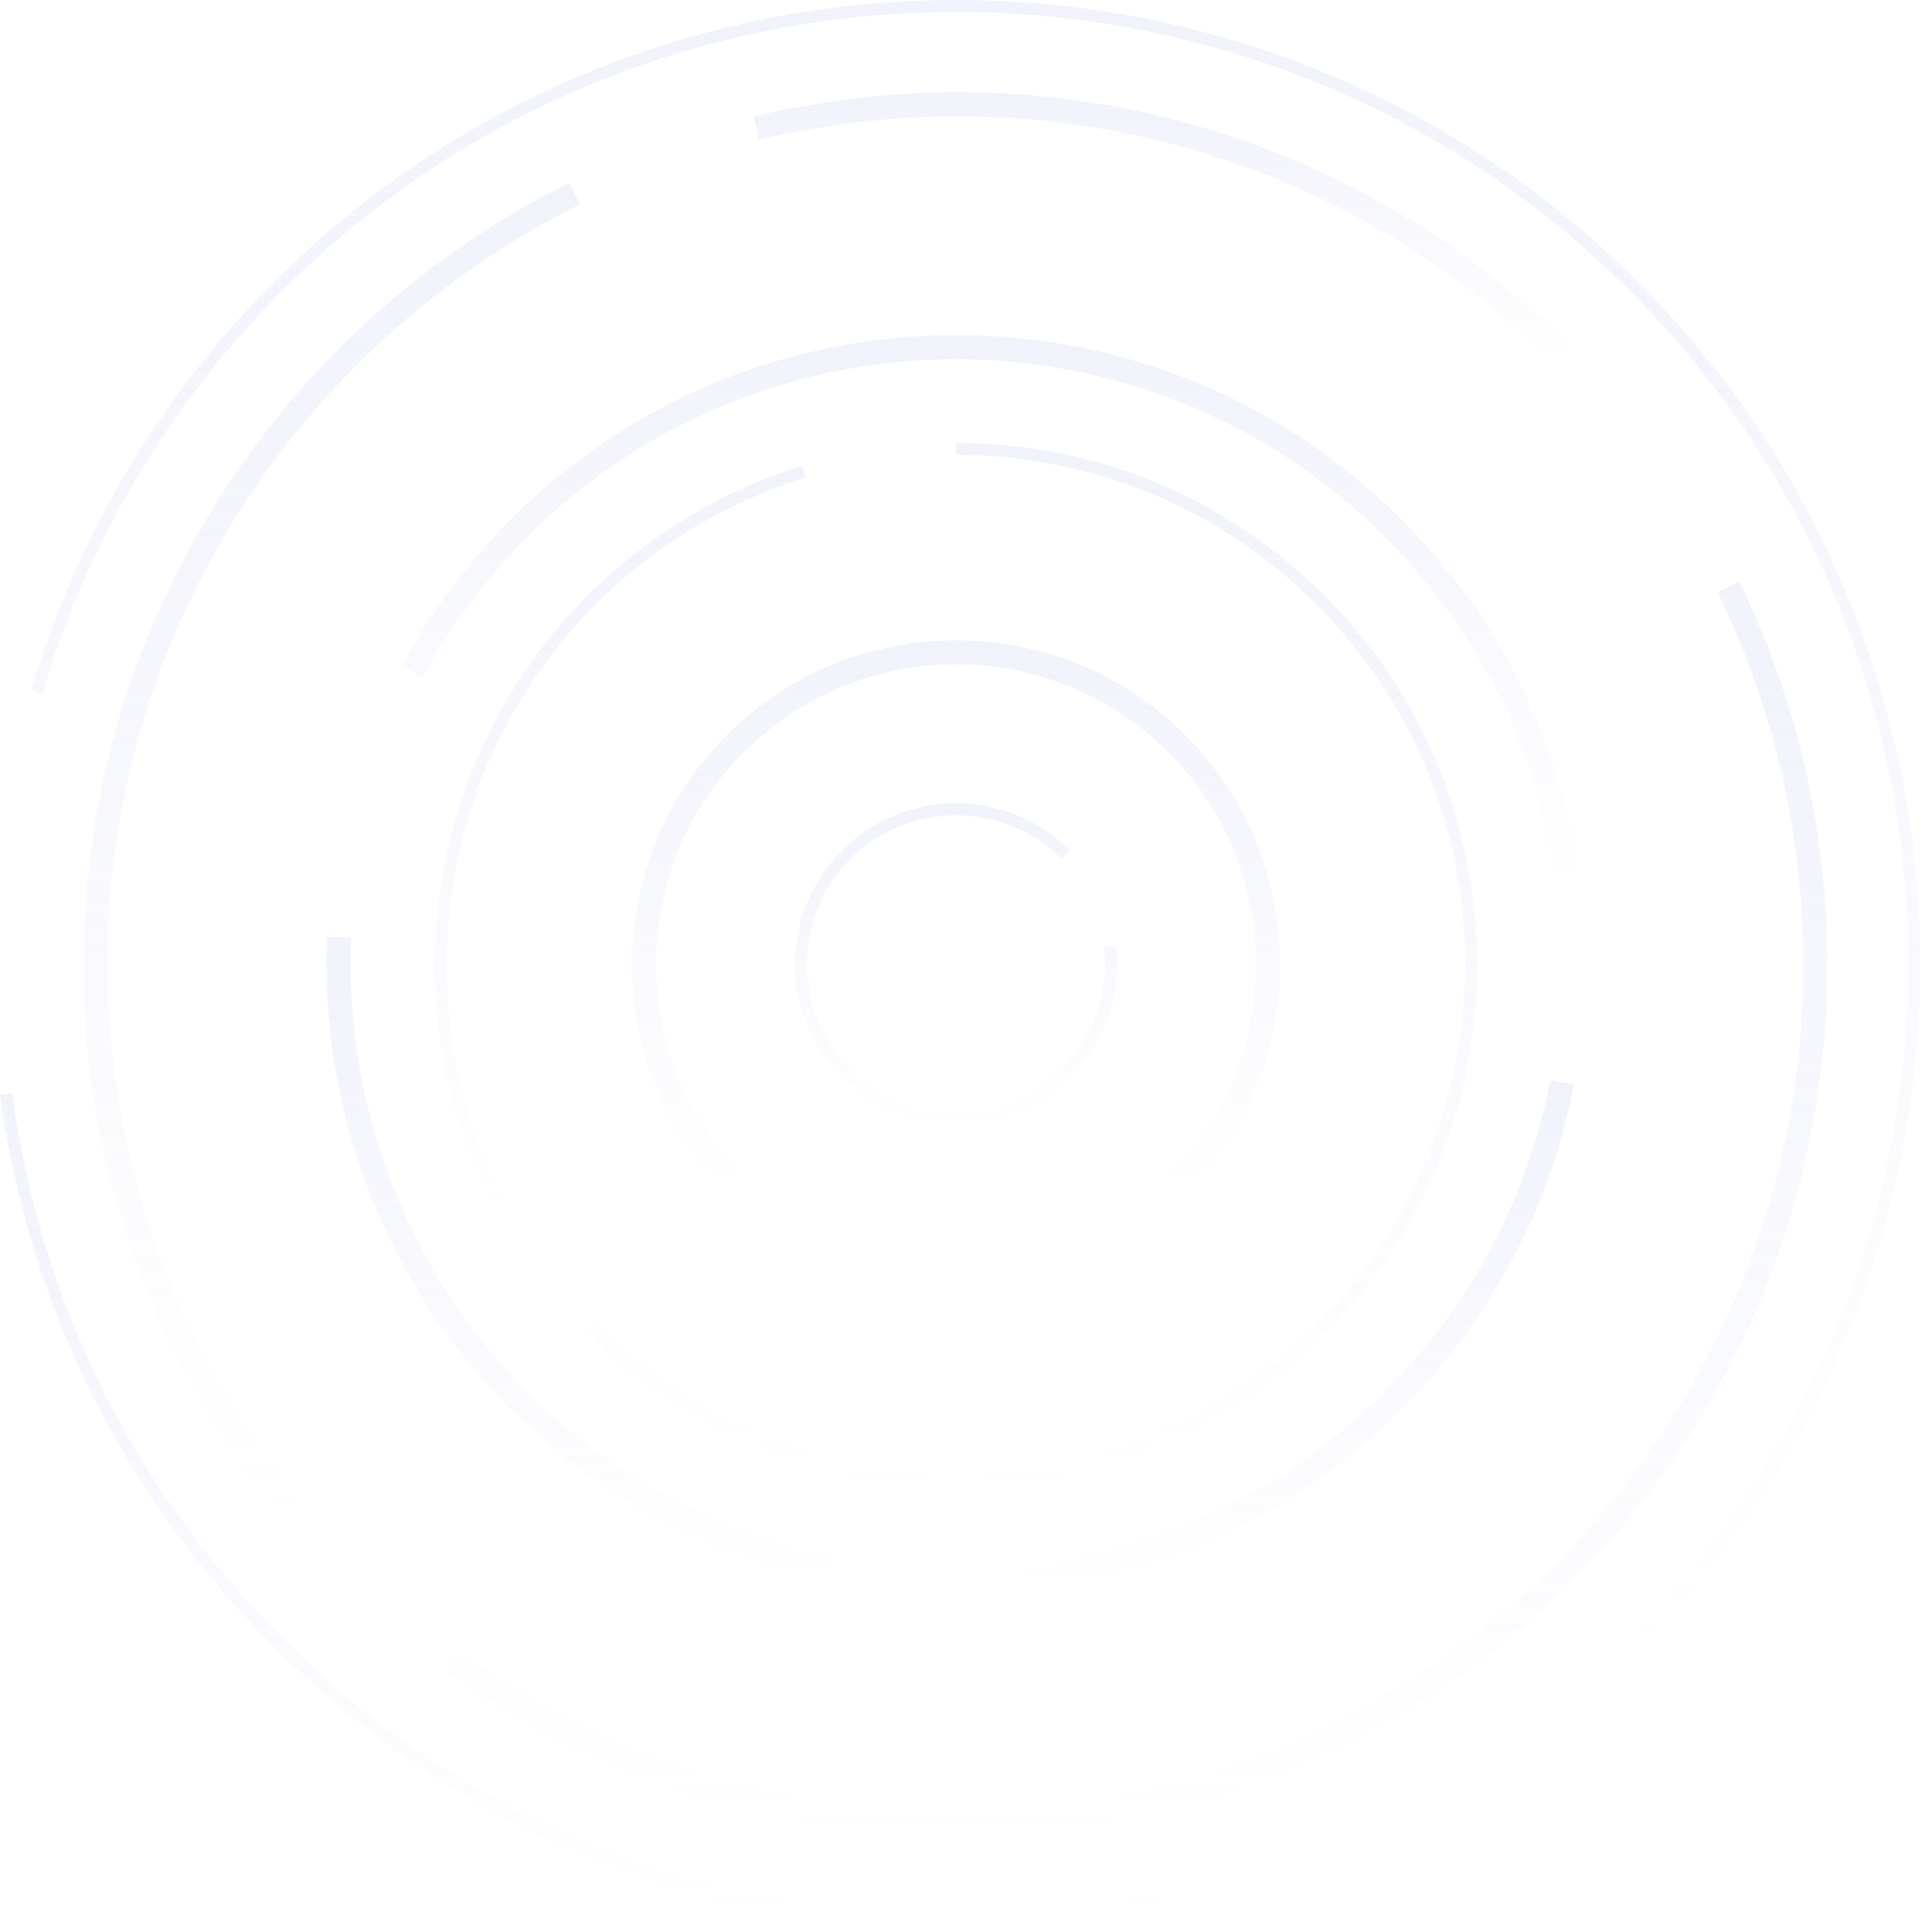
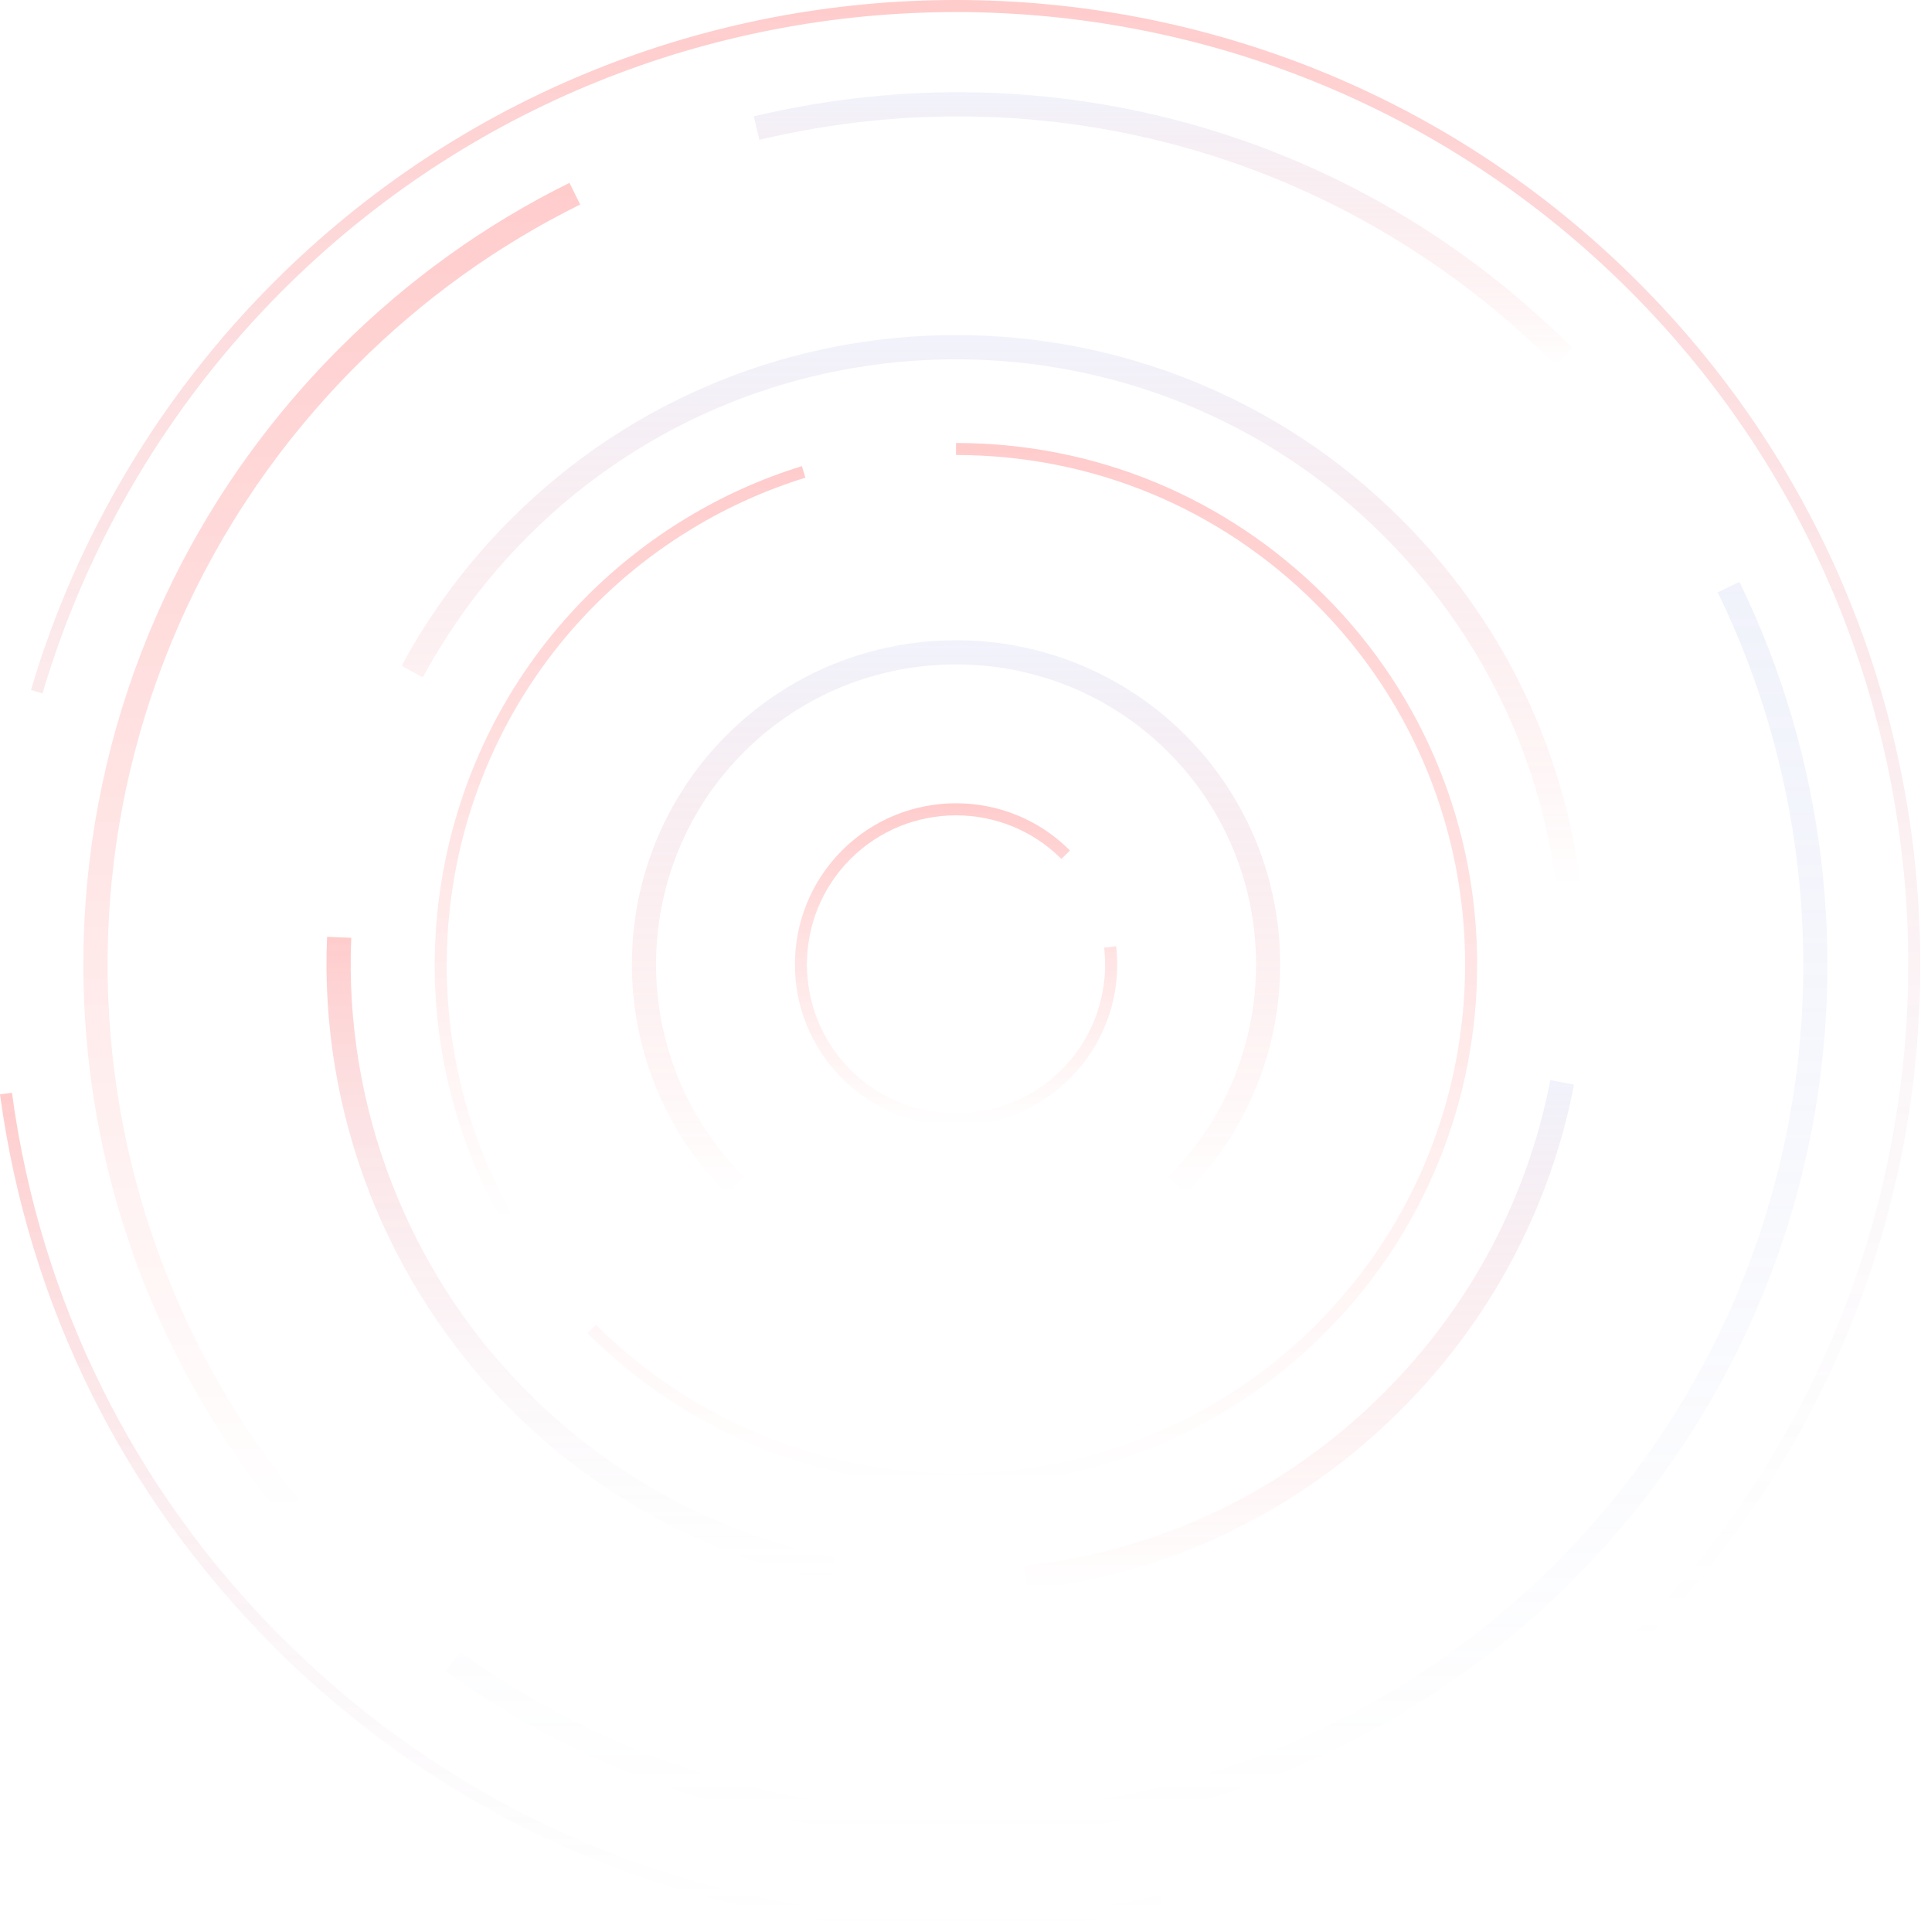
- <svg xmlns="http://www.w3.org/2000/svg" width="666" height="670" fill="none" viewBox="0 0 666 670">
+ <svg xmlns="http://www.w3.org/2000/svg" width="666" height="670" fill="red" viewBox="0 0 666 670">
  <path fill="url(#paint0_linear)" fill-opacity=".2" d="M0 379.502L4.139 378.946C13.876 451.074 46.324 516.491 97.934 568.101C177.888 648.055 291.68 681.407 402.307 657.271L403.212 661.375C291.193 685.823 175.975 652.054 95.012 571.092C42.707 518.786 9.877 452.535 0 379.502Z" />
  <path fill="url(#paint1_linear)" fill-opacity=".2" d="M94.978 97.838C225.429 -32.613 437.711 -32.613 568.162 97.838C698.613 228.289 698.613 440.571 568.162 571.022L565.206 568.066C694.022 439.25 694.022 229.611 565.206 100.794C436.39 -28.022 226.75 -28.022 97.934 100.794C59.018 139.71 30.222 188.016 14.746 240.461L10.746 239.279C26.431 186.173 55.54 137.276 94.978 97.838Z" />
  <path fill="url(#paint2_linear)" fill-opacity=".2" d="M261.423 40.351C364.435 15.867 470.576 45.915 545.348 120.687L539.436 126.599C466.75 53.914 363.53 24.701 263.371 48.489L261.423 40.351Z" />
  <path fill="url(#paint3_linear)" fill-opacity=".2" d="M117.826 120.687C141.267 97.247 168.045 77.98 197.502 63.408L201.223 70.92C172.601 85.075 146.553 103.82 123.773 126.599C16.693 233.68 8.033 402.768 103.602 519.934L97.134 525.22C-1.217 404.751 7.686 230.828 117.826 120.687Z" />
  <path fill="url(#paint4_linear)" fill-opacity=".2" d="M159.595 572.866C215.552 613.347 284.516 632.753 353.793 627.536C423.8 622.25 489.704 591.993 539.401 542.296C579.5 502.198 607.009 451.805 618.868 396.578C632.709 332.239 624.502 264.353 595.741 205.44L603.253 201.754C632.848 262.336 641.299 332.135 627.04 398.317C614.834 455.109 586.559 506.927 545.278 548.174C494.155 599.297 426.374 630.422 354.349 635.848C283.125 641.204 212.178 621.241 154.621 579.612L159.595 572.866Z" />
  <path fill="url(#paint5_linear)" fill-opacity=".2" d="M177.192 180.052C262.328 94.917 400.847 94.917 485.982 180.052C520.447 214.517 541.94 258.198 548.13 306.399L539.818 307.478C533.836 261.119 513.178 219.142 480.035 185.999C398.169 104.133 264.971 104.133 183.104 185.999C168.567 200.536 156.325 216.986 146.657 234.897L139.284 230.932C149.335 212.256 162.064 195.181 177.192 180.052Z" />
  <path fill="url(#paint6_linear)" fill-opacity=".2" d="M113.445 324.866L121.826 325.214C119.252 383.919 141.614 441.371 183.104 482.896C212.352 512.144 249.112 531.932 289.454 540.14L287.785 548.347C245.843 539.792 207.588 519.204 177.192 488.808C133.998 445.649 110.767 385.901 113.445 324.866Z" />
  <path fill="url(#paint7_linear)" fill-opacity=".2" d="M355.427 543.061C403.003 537.636 446.093 516.839 480.035 482.931C509.77 453.196 529.733 415.706 537.697 374.564L545.904 376.163C537.627 418.94 516.9 457.926 485.948 488.843C450.648 524.142 405.855 545.739 356.366 551.373L355.427 543.061Z" />
  <path fill="url(#paint8_linear)" fill-opacity=".2" d="M203.693 206.588C224.49 185.791 250.225 170.245 278.117 161.655L279.334 165.655C252.068 174.071 226.924 189.234 206.614 209.544C150.552 265.605 138.728 352.828 177.853 421.653L174.201 423.704C134.207 353.245 146.309 263.971 203.693 206.588Z" />
  <path fill="url(#paint9_linear)" fill-opacity=".2" d="M331.535 153.621C379.841 153.621 425.261 172.436 459.447 206.588C529.941 277.082 529.941 391.813 459.447 462.308C388.953 532.802 274.221 532.802 203.727 462.308L206.683 459.351C275.543 528.211 387.631 528.211 456.491 459.351C525.351 390.492 525.351 278.403 456.491 209.544C423.104 176.157 378.763 157.795 331.57 157.795V153.621H331.535Z" />
  <path fill="url(#paint10_linear)" fill-opacity=".2" d="M252.033 254.928C295.888 211.074 367.251 211.074 411.106 254.928C454.961 298.783 454.961 370.147 411.106 414.001L405.194 408.089C445.779 367.504 445.779 301.461 405.194 260.841C364.608 220.255 298.566 220.255 257.98 260.841C217.395 301.426 217.395 367.469 257.98 408.054L252.068 413.967C208.179 370.112 208.179 298.783 252.033 254.928Z" />
  <path fill="url(#paint11_linear)" fill-opacity=".2" d="M292.028 294.923C313.833 273.117 349.306 273.117 371.077 294.923L368.121 297.879C347.95 277.708 315.155 277.708 294.984 297.879C274.813 318.05 274.813 350.845 294.984 371.016C315.155 391.187 347.95 391.187 368.121 371.016C379.32 359.818 384.71 344.377 382.936 328.622L387.11 328.135C389.022 345.142 383.18 361.87 371.077 373.972C349.272 395.778 313.799 395.778 292.028 373.972C270.257 352.167 270.257 316.728 292.028 294.923Z" />
  <defs>
    <linearGradient id="paint0_linear" x1="201.606" x2="201.606" y1="378.946" y2="669.18" gradientUnits="userSpaceOnUse">
-       <stop stop-color="#B8C1EC" />
+       <stop stop-color="red" />
      <stop offset="1" stop-color="#B8C1EC" stop-opacity="0" />
    </linearGradient>
    <linearGradient id="paint1_linear" x1="338.373" x2="338.373" y1="0" y2="571.022" gradientUnits="userSpaceOnUse">
-       <stop stop-color="#B8C1EC" />
+       <stop stop-color="red" />
      <stop offset="1" stop-color="#B8C1EC" stop-opacity="0" />
    </linearGradient>
    <linearGradient id="paint2_linear" x1="403.386" x2="403.386" y1="31.992" y2="126.599" gradientUnits="userSpaceOnUse">
      <stop stop-color="#B8C1EC" />
-       <stop offset="1" stop-color="#B8C1EC" stop-opacity="0" />
+       <stop offset="1" stop-color="red" stop-opacity="0" />
    </linearGradient>
    <linearGradient id="paint3_linear" x1="115.063" x2="115.063" y1="63.408" y2="525.22" gradientUnits="userSpaceOnUse">
-       <stop stop-color="#B8C1EC" />
-       <stop offset="1" stop-color="#B8C1EC" stop-opacity="0" />
+       <stop stop-color="red" />
+       <stop offset="1" stop-color="red" stop-opacity="0" />
    </linearGradient>
    <linearGradient id="paint4_linear" x1="394.213" x2="394.213" y1="201.754" y2="636.702" gradientUnits="userSpaceOnUse">
      <stop stop-color="#B8C1EC" />
      <stop offset="1" stop-color="#B8C1EC" stop-opacity="0" />
    </linearGradient>
    <linearGradient id="paint5_linear" x1="343.707" x2="343.707" y1="116.201" y2="307.478" gradientUnits="userSpaceOnUse">
      <stop stop-color="#B8C1EC" />
-       <stop offset="1" stop-color="#B8C1EC" stop-opacity="0" />
+       <stop offset="1" stop-color="red" stop-opacity="0" />
    </linearGradient>
    <linearGradient id="paint6_linear" x1="201.345" x2="201.345" y1="324.866" y2="548.347" gradientUnits="userSpaceOnUse">
-       <stop stop-color="#B8C1EC" />
+       <stop stop-color="red" />
      <stop offset="1" stop-color="#B8C1EC" stop-opacity="0" />
    </linearGradient>
    <linearGradient id="paint7_linear" x1="450.666" x2="450.666" y1="374.564" y2="551.373" gradientUnits="userSpaceOnUse">
      <stop stop-color="#B8C1EC" />
-       <stop offset="1" stop-color="#B8C1EC" stop-opacity="0" />
+       <stop offset="1" stop-color="red" stop-opacity="0" />
    </linearGradient>
    <linearGradient id="paint8_linear" x1="215.053" x2="215.053" y1="161.655" y2="423.704" gradientUnits="userSpaceOnUse">
-       <stop stop-color="#B8C1EC" />
-       <stop offset="1" stop-color="#B8C1EC" stop-opacity="0" />
+       <stop stop-color="red" />
+       <stop offset="1" stop-color="red" stop-opacity="0" />
    </linearGradient>
    <linearGradient id="paint9_linear" x1="358.023" x2="358.023" y1="153.621" y2="515.178" gradientUnits="userSpaceOnUse">
-       <stop stop-color="#B8C1EC" />
-       <stop offset="1" stop-color="#B8C1EC" stop-opacity="0" />
+       <stop stop-color="red" />
+       <stop offset="1" stop-color="red" stop-opacity="0" />
    </linearGradient>
    <linearGradient id="paint10_linear" x1="331.572" x2="331.572" y1="222.038" y2="414.001" gradientUnits="userSpaceOnUse">
      <stop stop-color="#B8C1EC" />
-       <stop offset="1" stop-color="#B8C1EC" stop-opacity="0" />
+       <stop offset="1" stop-color="red" stop-opacity="0" />
    </linearGradient>
    <linearGradient id="paint11_linear" x1="331.583" x2="331.583" y1="278.569" y2="390.327" gradientUnits="userSpaceOnUse">
-       <stop stop-color="#B8C1EC" />
-       <stop offset="1" stop-color="#B8C1EC" stop-opacity="0" />
+       <stop stop-color="red" />
+       <stop offset="1" stop-color="red" stop-opacity="0" />
    </linearGradient>
  </defs>
</svg>
